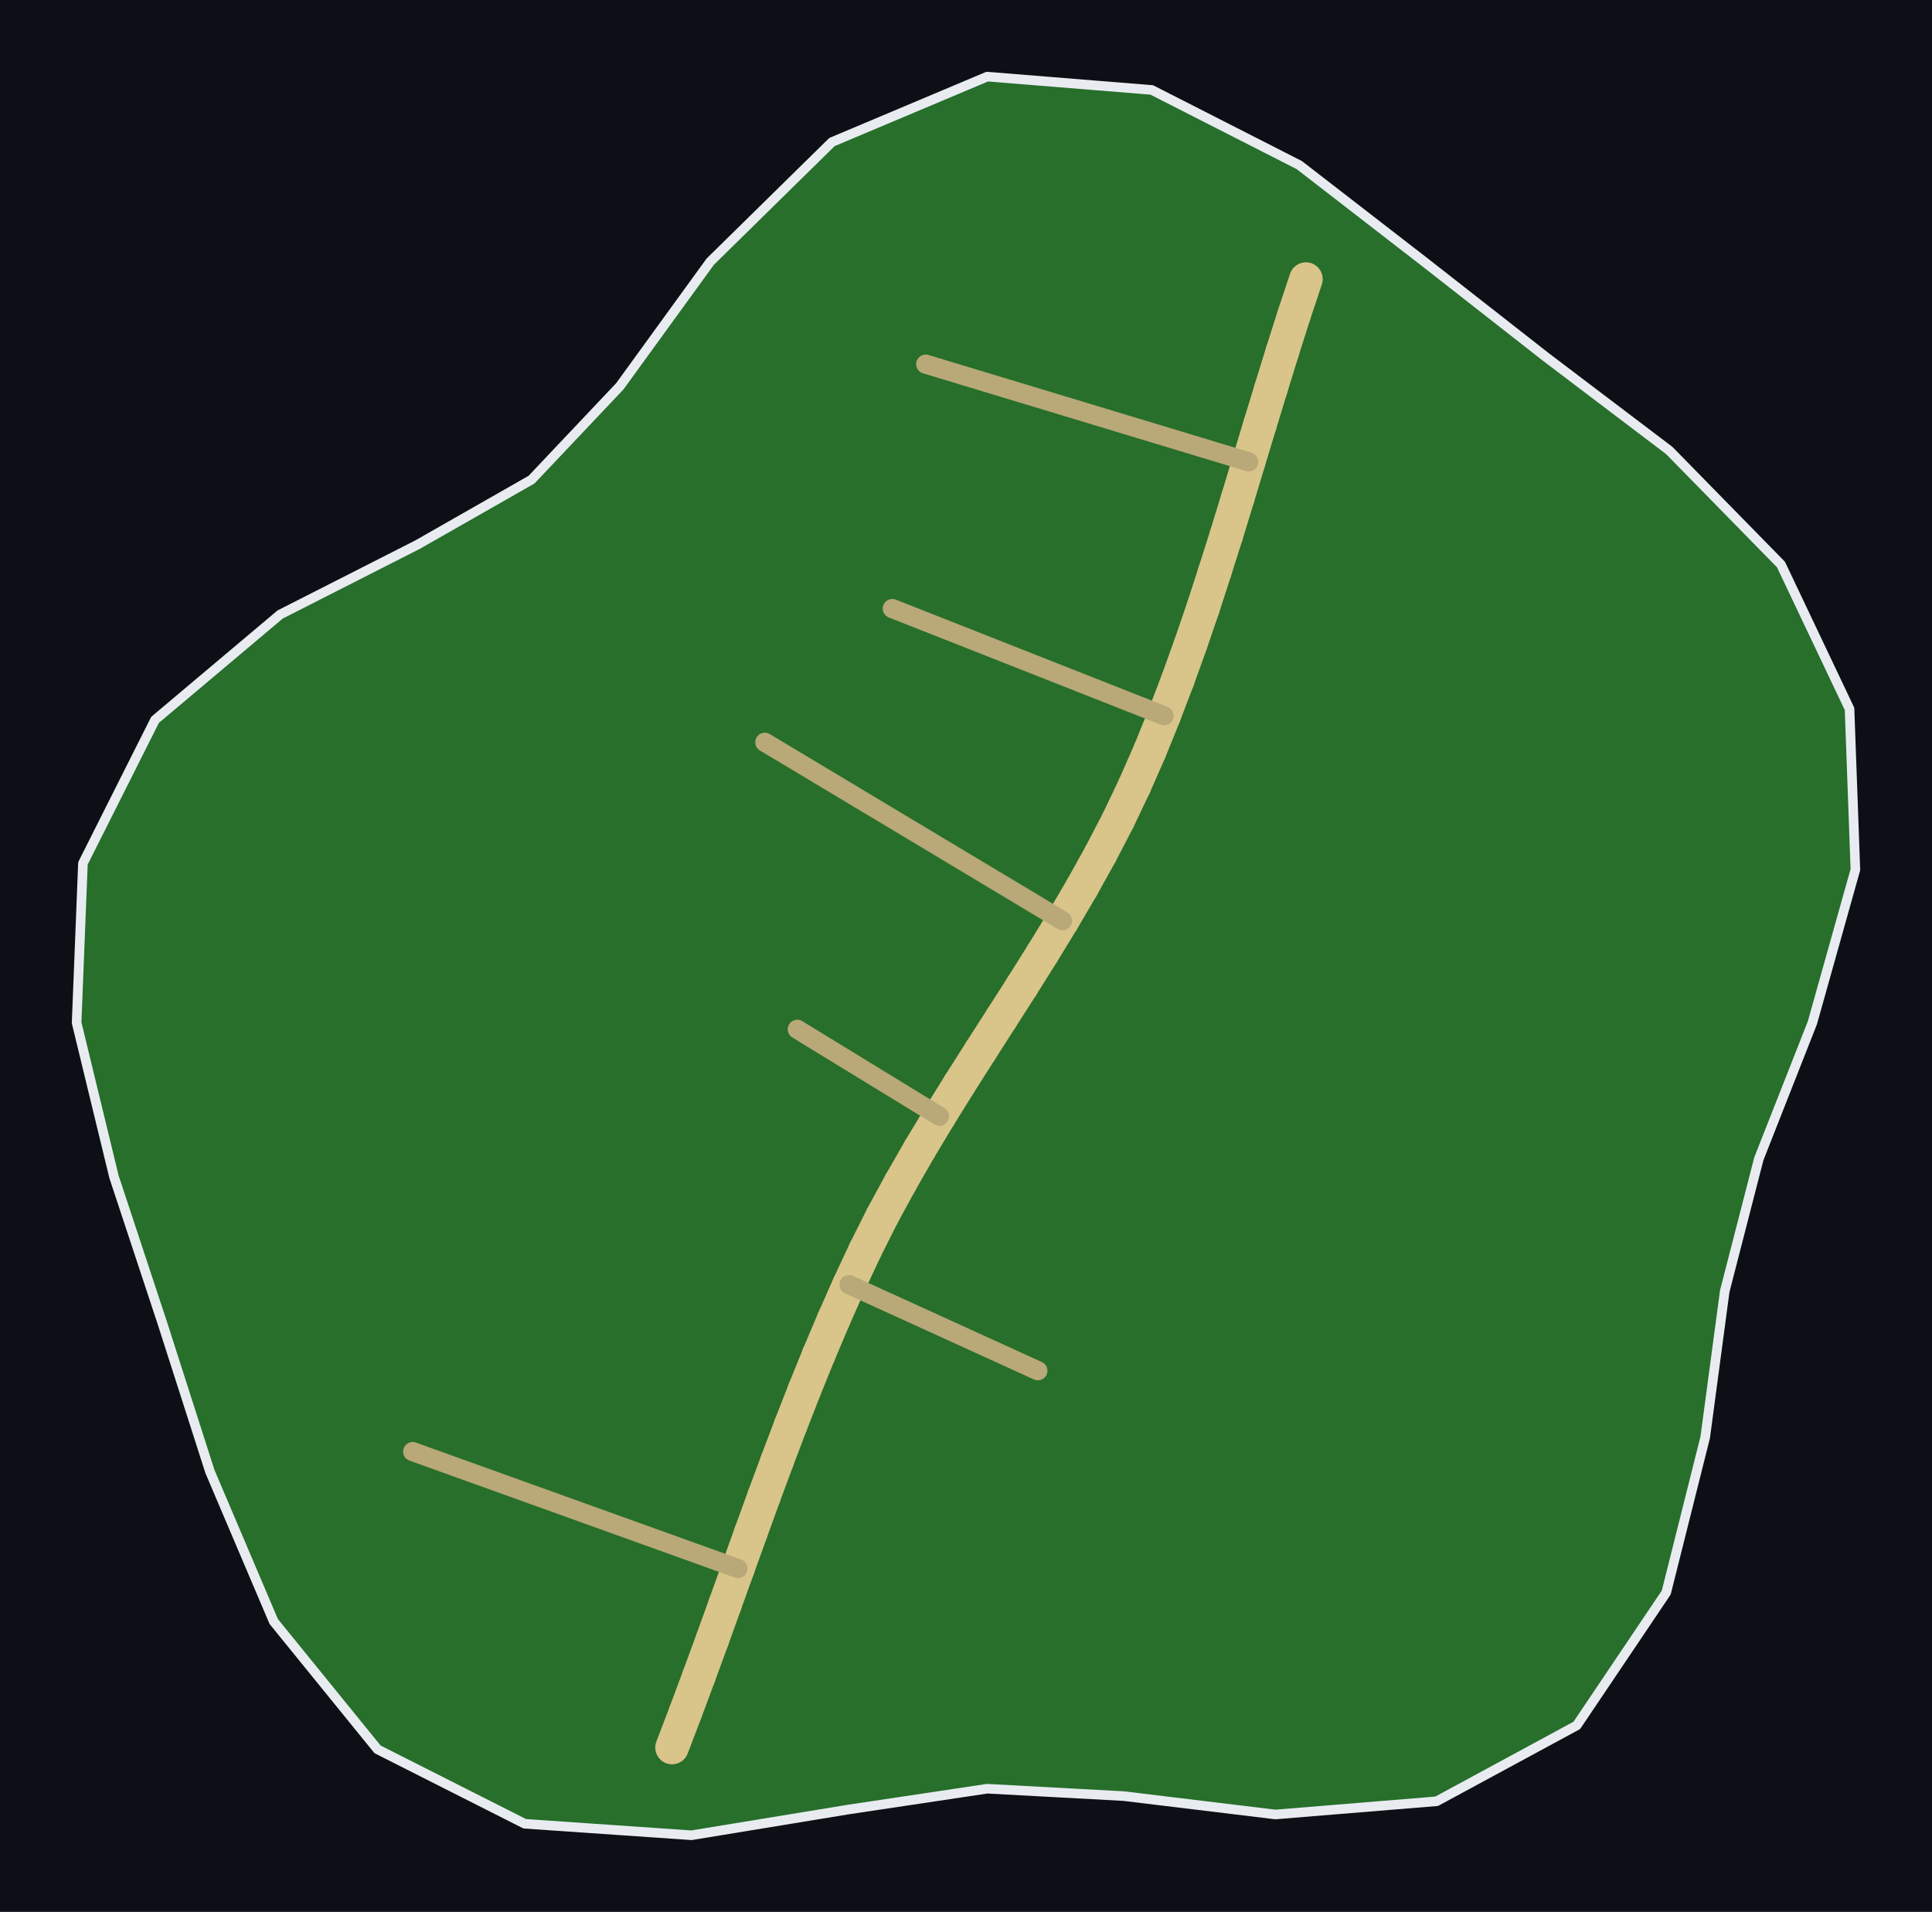
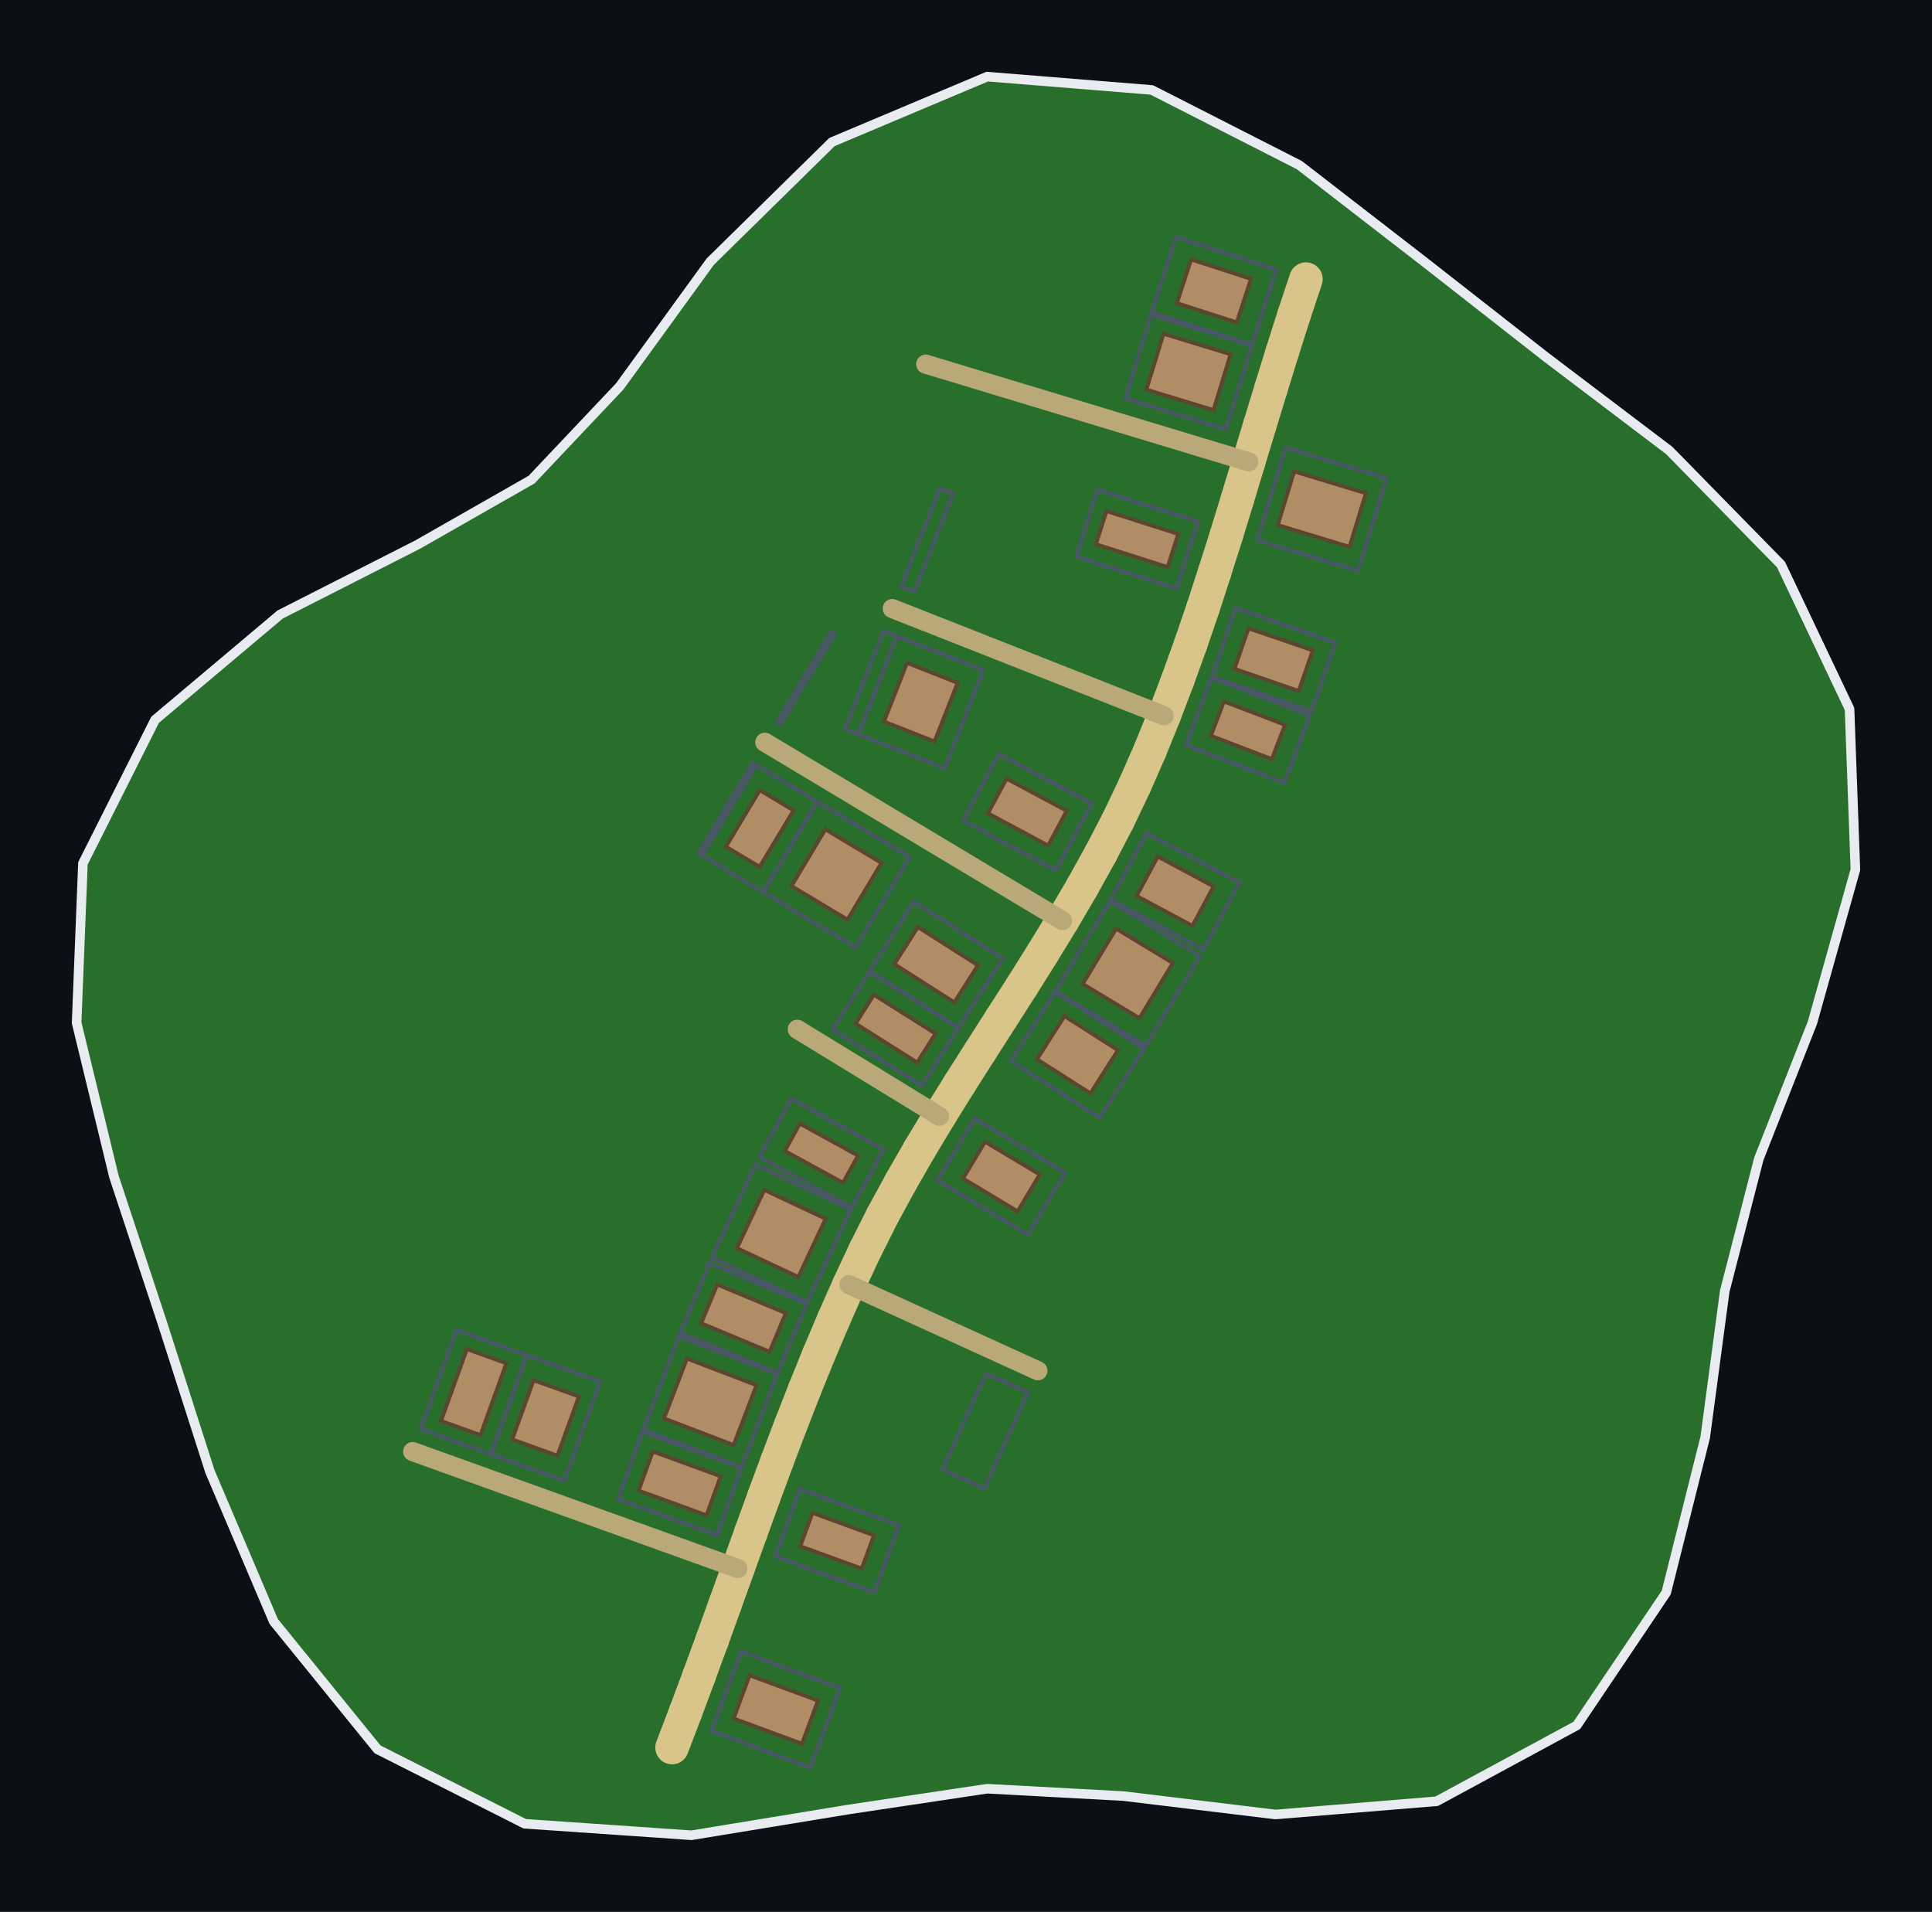
<svg xmlns="http://www.w3.org/2000/svg" viewBox="0 0 201.73 199.62" width="201.73" height="199.62">
  <rect width="201.73" height="199.62" fill="#0c1016" />
  <polygon points="189.24,106.79 193.73,90.8 193.12,74.02 185.96,58.94 174.29,47.03 161.41,37.27 148.88,27.46 135.67,17.24 120.26,9.39 103.08,8 86.87,14.83 74.16,27.32 64.72,40.33 55.5,50.08 43.59,56.87 29.25,64.16 16.19,75.16 8.66,90.14 8,106.79 11.9,122.86 16.95,138.14 21.92,153.64 28.58,169.3 39.42,182.65 54.79,190.42 72.2,191.62 88.6,188.93 103.08,186.76 117.32,187.53 133.17,189.45 150.01,188.07 164.64,180.15 173.98,166.28 178.05,150.07 180.09,134.81 183.65,120.99" fill="#276f2b" stroke="#e8ecf1" stroke-width="1" stroke-linejoin="round" />
  <line x1="136.36" y1="29.14" x2="135.1" y2="32.93" stroke="#d9c48a" stroke-width="3.5" stroke-linecap="round" />
  <line x1="135.1" y1="32.93" x2="133.89" y2="36.74" stroke="#d9c48a" stroke-width="3.5" stroke-linecap="round" />
  <line x1="133.89" y1="36.74" x2="132.71" y2="40.56" stroke="#d9c48a" stroke-width="3.5" stroke-linecap="round" />
  <line x1="132.71" y1="40.56" x2="131.54" y2="44.39" stroke="#d9c48a" stroke-width="3.5" stroke-linecap="round" />
  <line x1="131.54" y1="44.39" x2="130.38" y2="48.22" stroke="#d9c48a" stroke-width="3.5" stroke-linecap="round" />
  <line x1="130.38" y1="48.22" x2="129.22" y2="52.06" stroke="#d9c48a" stroke-width="3.5" stroke-linecap="round" />
  <line x1="129.22" y1="52.06" x2="128.05" y2="55.88" stroke="#d9c48a" stroke-width="3.5" stroke-linecap="round" />
  <line x1="128.05" y1="55.88" x2="126.84" y2="59.69" stroke="#d9c48a" stroke-width="3.5" stroke-linecap="round" />
  <line x1="126.84" y1="59.69" x2="125.61" y2="63.49" stroke="#d9c48a" stroke-width="3.5" stroke-linecap="round" />
  <line x1="125.61" y1="63.49" x2="124.32" y2="67.26" stroke="#d9c48a" stroke-width="3.5" stroke-linecap="round" />
  <line x1="124.32" y1="67.26" x2="122.97" y2="71.01" stroke="#d9c48a" stroke-width="3.5" stroke-linecap="round" />
  <line x1="122.97" y1="71.01" x2="121.55" y2="74.73" stroke="#d9c48a" stroke-width="3.5" stroke-linecap="round" />
  <line x1="121.55" y1="74.73" x2="120.06" y2="78.41" stroke="#d9c48a" stroke-width="3.5" stroke-linecap="round" />
  <line x1="120.06" y1="78.41" x2="118.46" y2="82.05" stroke="#d9c48a" stroke-width="3.5" stroke-linecap="round" />
  <line x1="118.46" y1="82.05" x2="116.75" y2="85.64" stroke="#d9c48a" stroke-width="3.5" stroke-linecap="round" />
  <line x1="116.75" y1="85.64" x2="114.91" y2="89.18" stroke="#d9c48a" stroke-width="3.5" stroke-linecap="round" />
  <line x1="114.91" y1="89.18" x2="112.97" y2="92.67" stroke="#d9c48a" stroke-width="3.5" stroke-linecap="round" />
  <line x1="112.97" y1="92.67" x2="110.94" y2="96.13" stroke="#d9c48a" stroke-width="3.5" stroke-linecap="round" />
  <line x1="110.94" y1="96.13" x2="108.85" y2="99.55" stroke="#d9c48a" stroke-width="3.5" stroke-linecap="round" />
  <line x1="108.85" y1="99.55" x2="106.71" y2="102.96" stroke="#d9c48a" stroke-width="3.5" stroke-linecap="round" />
  <line x1="106.71" y1="102.96" x2="104.54" y2="106.35" stroke="#d9c48a" stroke-width="3.5" stroke-linecap="round" />
  <line x1="104.54" y1="106.35" x2="102.37" y2="109.74" stroke="#d9c48a" stroke-width="3.5" stroke-linecap="round" />
  <line x1="102.37" y1="109.74" x2="100.21" y2="113.14" stroke="#d9c48a" stroke-width="3.5" stroke-linecap="round" />
  <line x1="100.21" y1="113.14" x2="98.09" y2="116.55" stroke="#d9c48a" stroke-width="3.5" stroke-linecap="round" />
  <line x1="98.09" y1="116.55" x2="96.02" y2="119.99" stroke="#d9c48a" stroke-width="3.5" stroke-linecap="round" />
  <line x1="96.02" y1="119.99" x2="94.03" y2="123.46" stroke="#d9c48a" stroke-width="3.5" stroke-linecap="round" />
  <line x1="94.03" y1="123.46" x2="92.12" y2="126.97" stroke="#d9c48a" stroke-width="3.5" stroke-linecap="round" />
  <line x1="92.12" y1="126.97" x2="90.33" y2="130.54" stroke="#d9c48a" stroke-width="3.5" stroke-linecap="round" />
  <line x1="90.33" y1="130.54" x2="88.65" y2="134.13" stroke="#d9c48a" stroke-width="3.5" stroke-linecap="round" />
  <line x1="88.65" y1="134.13" x2="87.04" y2="137.77" stroke="#d9c48a" stroke-width="3.5" stroke-linecap="round" />
  <line x1="87.04" y1="137.77" x2="85.49" y2="141.43" stroke="#d9c48a" stroke-width="3.5" stroke-linecap="round" />
  <line x1="85.49" y1="141.43" x2="84" y2="145.11" stroke="#d9c48a" stroke-width="3.5" stroke-linecap="round" />
  <line x1="84" y1="145.11" x2="82.55" y2="148.82" stroke="#d9c48a" stroke-width="3.5" stroke-linecap="round" />
  <line x1="82.55" y1="148.82" x2="81.14" y2="152.54" stroke="#d9c48a" stroke-width="3.5" stroke-linecap="round" />
  <line x1="81.14" y1="152.54" x2="79.76" y2="156.27" stroke="#d9c48a" stroke-width="3.5" stroke-linecap="round" />
  <line x1="79.76" y1="156.27" x2="78.4" y2="160.02" stroke="#d9c48a" stroke-width="3.5" stroke-linecap="round" />
  <line x1="78.4" y1="160.02" x2="77.05" y2="163.77" stroke="#d9c48a" stroke-width="3.5" stroke-linecap="round" />
  <line x1="77.05" y1="163.77" x2="75.7" y2="167.52" stroke="#d9c48a" stroke-width="3.5" stroke-linecap="round" />
  <line x1="75.7" y1="167.52" x2="74.35" y2="171.27" stroke="#d9c48a" stroke-width="3.5" stroke-linecap="round" />
  <line x1="74.35" y1="171.27" x2="72.98" y2="175.01" stroke="#d9c48a" stroke-width="3.5" stroke-linecap="round" />
  <line x1="72.98" y1="175.01" x2="71.59" y2="178.74" stroke="#d9c48a" stroke-width="3.5" stroke-linecap="round" />
  <line x1="71.59" y1="178.74" x2="70.17" y2="182.46" stroke="#d9c48a" stroke-width="3.5" stroke-linecap="round" />
  <line x1="130.38" y1="48.22" x2="96.66" y2="38.02" stroke="#b9a878" stroke-width="2" stroke-linecap="round" />
  <line x1="121.55" y1="74.73" x2="93.17" y2="63.54" stroke="#b9a878" stroke-width="2" stroke-linecap="round" />
  <line x1="110.94" y1="96.13" x2="79.86" y2="77.5" stroke="#b9a878" stroke-width="2" stroke-linecap="round" />
  <line x1="98.09" y1="116.55" x2="83.25" y2="107.47" stroke="#b9a878" stroke-width="2" stroke-linecap="round" />
  <line x1="88.65" y1="134.13" x2="108.37" y2="143.12" stroke="#b9a878" stroke-width="2" stroke-linecap="round" />
  <line x1="77.05" y1="163.77" x2="43.09" y2="151.56" stroke="#b9a878" stroke-width="2" stroke-linecap="round" />
+   <polygon points="122.8,24.75 120.25,32.62 130.71,36.01 133.26,28.14" fill="none" stroke="#4a5568" stroke-width="0.4" />
+   <polygon points="120.18,32.85 117.5,41.61 128.01,44.83 130.7,36.07" fill="none" stroke="#4a5568" stroke-width="0.4" />
+   <polygon points="134.23,46.72 131.29,56.4 141.81,59.6 144.75,49.93" fill="none" stroke="#4a5568" stroke-width="0.4" />
+   <polygon points="114.6,51.12 112.37,58.11 122.85,61.45 125.08,54.46" fill="none" stroke="#4a5568" stroke-width="0.4" />
+   <polygon points="129.02,63.5 126.55,70.66 136.95,74.25 139.42,67.09" fill="none" stroke="#4a5568" stroke-width="0.4" />
+   <polygon points="126.51,70.77 123.82,77.79 134.09,81.73 136.78,74.71" fill="none" stroke="#4a5568" stroke-width="0.4" />
+   <polygon points="119.72,86.97 115.98,93.94 125.68,99.13 129.41,92.16" fill="none" stroke="#4a5568" stroke-width="0.4" />
+   <polygon points="104.29,78.71 100.55,85.68 110.25,90.87 113.99,83.9" fill="none" stroke="#4a5568" stroke-width="0.4" />
+   <polygon points="115.9,94.09 110.21,103.49 119.62,109.19 125.31,99.79" fill="none" stroke="#4a5568" stroke-width="0.4" />
+   <polygon points="110.17,103.55 105.56,110.79 114.83,116.7 119.45,109.47" fill="none" stroke="#4a5568" stroke-width="0.4" />
+   <polygon points="95.41,94.15 90.8,101.39 100.08,107.3 104.69,100.06" fill="none" stroke="#4a5568" stroke-width="0.4" />
+   <polygon points="90.77,101.44 86.94,107.5 96.24,113.37 100.07,107.31" fill="none" stroke="#4a5568" stroke-width="0.4" />
+   <polygon points="101.78,116.78 97.9,123.25 107.33,128.91 111.21,122.44" fill="none" stroke="#4a5568" stroke-width="0.4" />
+   <polygon points="82.61,114.73 79.28,120.81 88.93,126.09 92.26,120.02" fill="none" stroke="#4a5568" stroke-width="0.4" />
+   <polygon points="78.89,121.59 74.32,131.3 84.28,135.98 88.84,126.27" fill="none" stroke="#4a5568" stroke-width="0.4" />
+   <polygon points="74.06,131.89 71.04,139.15 81.2,143.37 84.22,136.11" fill="none" stroke="#4a5568" stroke-width="0.4" />
+   <polygon points="70.89,139.53 67.16,149.27 77.43,153.2 81.16,143.46" fill="none" stroke="#4a5568" stroke-width="0.4" />
+   <polygon points="83.52,155.48 80.96,162.5 91.29,166.27 93.85,159.25" fill="none" stroke="#4a5568" stroke-width="0.4" />
+   <polygon points="67.08,149.48 64.52,156.51 74.85,160.28 77.41,153.25" fill="none" stroke="#4a5568" stroke-width="0.4" />
+   <polygon points="77.38,172.43 74.31,180.74 84.62,184.56 87.7,176.25" fill="none" stroke="#4a5568" stroke-width="0.4" />
+   <polygon points="102.67,69.97 93.66,66.42 89.62,76.66 98.64,80.21" fill="none" stroke="#4a5568" stroke-width="0.4" />
+   <polygon points="93.66,66.42 92.25,65.87 88.22,76.1 89.62,76.66" fill="none" stroke="#4a5568" stroke-width="0.4" />
+   <polygon points="99.52,51.54 98.12,50.98 94.09,61.22 95.49,61.77" fill="none" stroke="#4a5568" stroke-width="0.4" />
+   <polygon points="94.99,89.48 85.34,83.7 79.69,93.14 89.33,98.92" fill="none" stroke="#4a5568" stroke-width="0.4" />
+   <polygon points="85.34,83.7 78.96,79.88 73.31,89.31 79.69,93.14" fill="none" stroke="#4a5568" stroke-width="0.4" />
+   <polygon points="78.96,79.88 78.58,79.65 72.92,89.08 73.31,89.31" fill="none" stroke="#4a5568" stroke-width="0.4" />
+   <polygon points="87.19,66.15 86.8,65.92 81.15,75.36 81.53,75.59" fill="none" stroke="#4a5568" stroke-width="0.4" />
+   <polygon points="98.4,153.41 102.77,155.4 107.33,145.39 102.96,143.4" fill="none" stroke="#4a5568" stroke-width="0.4" />
+   <polygon points="62.65,144.25 54.99,141.49 51.27,151.84 58.93,154.6" fill="none" stroke="#4a5568" stroke-width="0.4" />
+   <polygon points="54.99,141.49 47.65,138.86 43.93,149.21 51.27,151.84" fill="none" stroke="#4a5568" stroke-width="0.4" />
+   <polygon points="124.37,27.09 122.89,31.65 129.14,33.67 130.62,29.12" fill="#b08d64" stroke="#5c4630" stroke-width="0.4" />
+   <polygon points="121.49,34.85 119.7,40.68 126.71,42.82 128.49,36.99" fill="#b08d64" stroke="#5c4630" stroke-width="0.4" />
+   <polygon points="135.13,49.22 133.42,54.82 140.91,57.1 142.62,51.5" fill="#b08d64" stroke="#5c4630" stroke-width="0.4" />
+   <polygon points="115.53,53.36 114.43,56.82 121.92,59.21 123.02,55.75" fill="#b08d64" stroke="#5c4630" stroke-width="0.4" />
+   <polygon points="130.36,65.6 128.9,69.83 135.61,72.15 137.07,67.91" fill="#b08d64" stroke="#5c4630" stroke-width="0.4" />
+   <polygon points="127.8,73.24 126.43,76.82 132.8,79.26 134.17,75.68" fill="#b08d64" stroke="#5c4630" stroke-width="0.4" />
+   <polygon points="120.89,89.43 118.68,93.55 124.51,96.67 126.72,92.55" fill="#b08d64" stroke="#5c4630" stroke-width="0.4" />
+   <polygon points="105.1,81.3 103.16,84.92 109.44,88.29 111.38,84.66" fill="#b08d64" stroke="#5c4630" stroke-width="0.4" />
+   <polygon points="116.54,96.96 113.05,102.73 118.98,106.31 122.46,100.55" fill="#b08d64" stroke="#5c4630" stroke-width="0.4" />
+   <polygon points="111.15,106.09 108.27,110.6 113.86,114.16 116.73,109.65" fill="#b08d64" stroke="#5c4630" stroke-width="0.4" />
+   <polygon points="95.84,96.79 93.38,100.66 99.65,104.66 102.11,100.79" fill="#b08d64" stroke="#5c4630" stroke-width="0.4" />
+   <polygon points="91.24,103.86 89.34,106.88 95.77,110.94 97.68,107.92" fill="#b08d64" stroke="#5c4630" stroke-width="0.4" />
+   <polygon points="102.85,119.21 100.55,123.05 106.26,126.48 108.56,122.63" fill="#b08d64" stroke="#5c4630" stroke-width="0.4" />
+   <polygon points="83.51,117.32 81.95,120.17 88.03,123.5 89.59,120.65" fill="#b08d64" stroke="#5c4630" stroke-width="0.4" />
+   <polygon points="79.8,124.24 76.95,130.32 83.36,133.33 86.21,127.25" fill="#b08d64" stroke="#5c4630" stroke-width="0.4" />
+   <polygon points="74.89,134.12 73.21,138.16 80.36,141.14 82.05,137.1" fill="#b08d64" stroke="#5c4630" stroke-width="0.4" />
+   <polygon points="71.73,141.85 69.33,148.1 76.6,150.88 78.99,144.63" fill="#b08d64" stroke="#5c4630" stroke-width="0.4" />
+   <polygon points="84.83,157.96 83.56,161.44 89.98,163.78 91.25,160.3" fill="#b08d64" stroke="#5c4630" stroke-width="0.4" />
+   <polygon points="68.16,151.55 66.68,155.63 73.77,158.21 75.25,154.14" fill="#b08d64" stroke="#5c4630" stroke-width="0.4" />
+   <polygon points="78.27,174.92 76.6,179.43 83.74,182.07 85.41,177.56" fill="#b08d64" stroke="#5c4630" stroke-width="0.4" />
+   <polygon points="99.99,71.3 94.71,69.21 92.3,75.34 97.58,77.42" fill="#b08d64" stroke="#5c4630" stroke-width="0.4" />
+   <polygon points="92.04,90.1 86.18,86.59 82.64,92.51 88.49,96.02" fill="#b08d64" stroke="#5c4630" stroke-width="0.4" />
+   <polygon points="82.86,84.62 79.33,82.5 75.79,88.4 79.32,90.51" fill="#b08d64" stroke="#5c4630" stroke-width="0.4" />
+   <polygon points="60.44,145.81 55.71,144.11 53.48,150.29 58.21,151.99" fill="#b08d64" stroke="#5c4630" stroke-width="0.4" />
+   <polygon points="52.87,142.34 48.75,140.86 46.05,148.36 50.17,149.84" fill="#b08d64" stroke="#5c4630" stroke-width="0.4" />
</svg>
